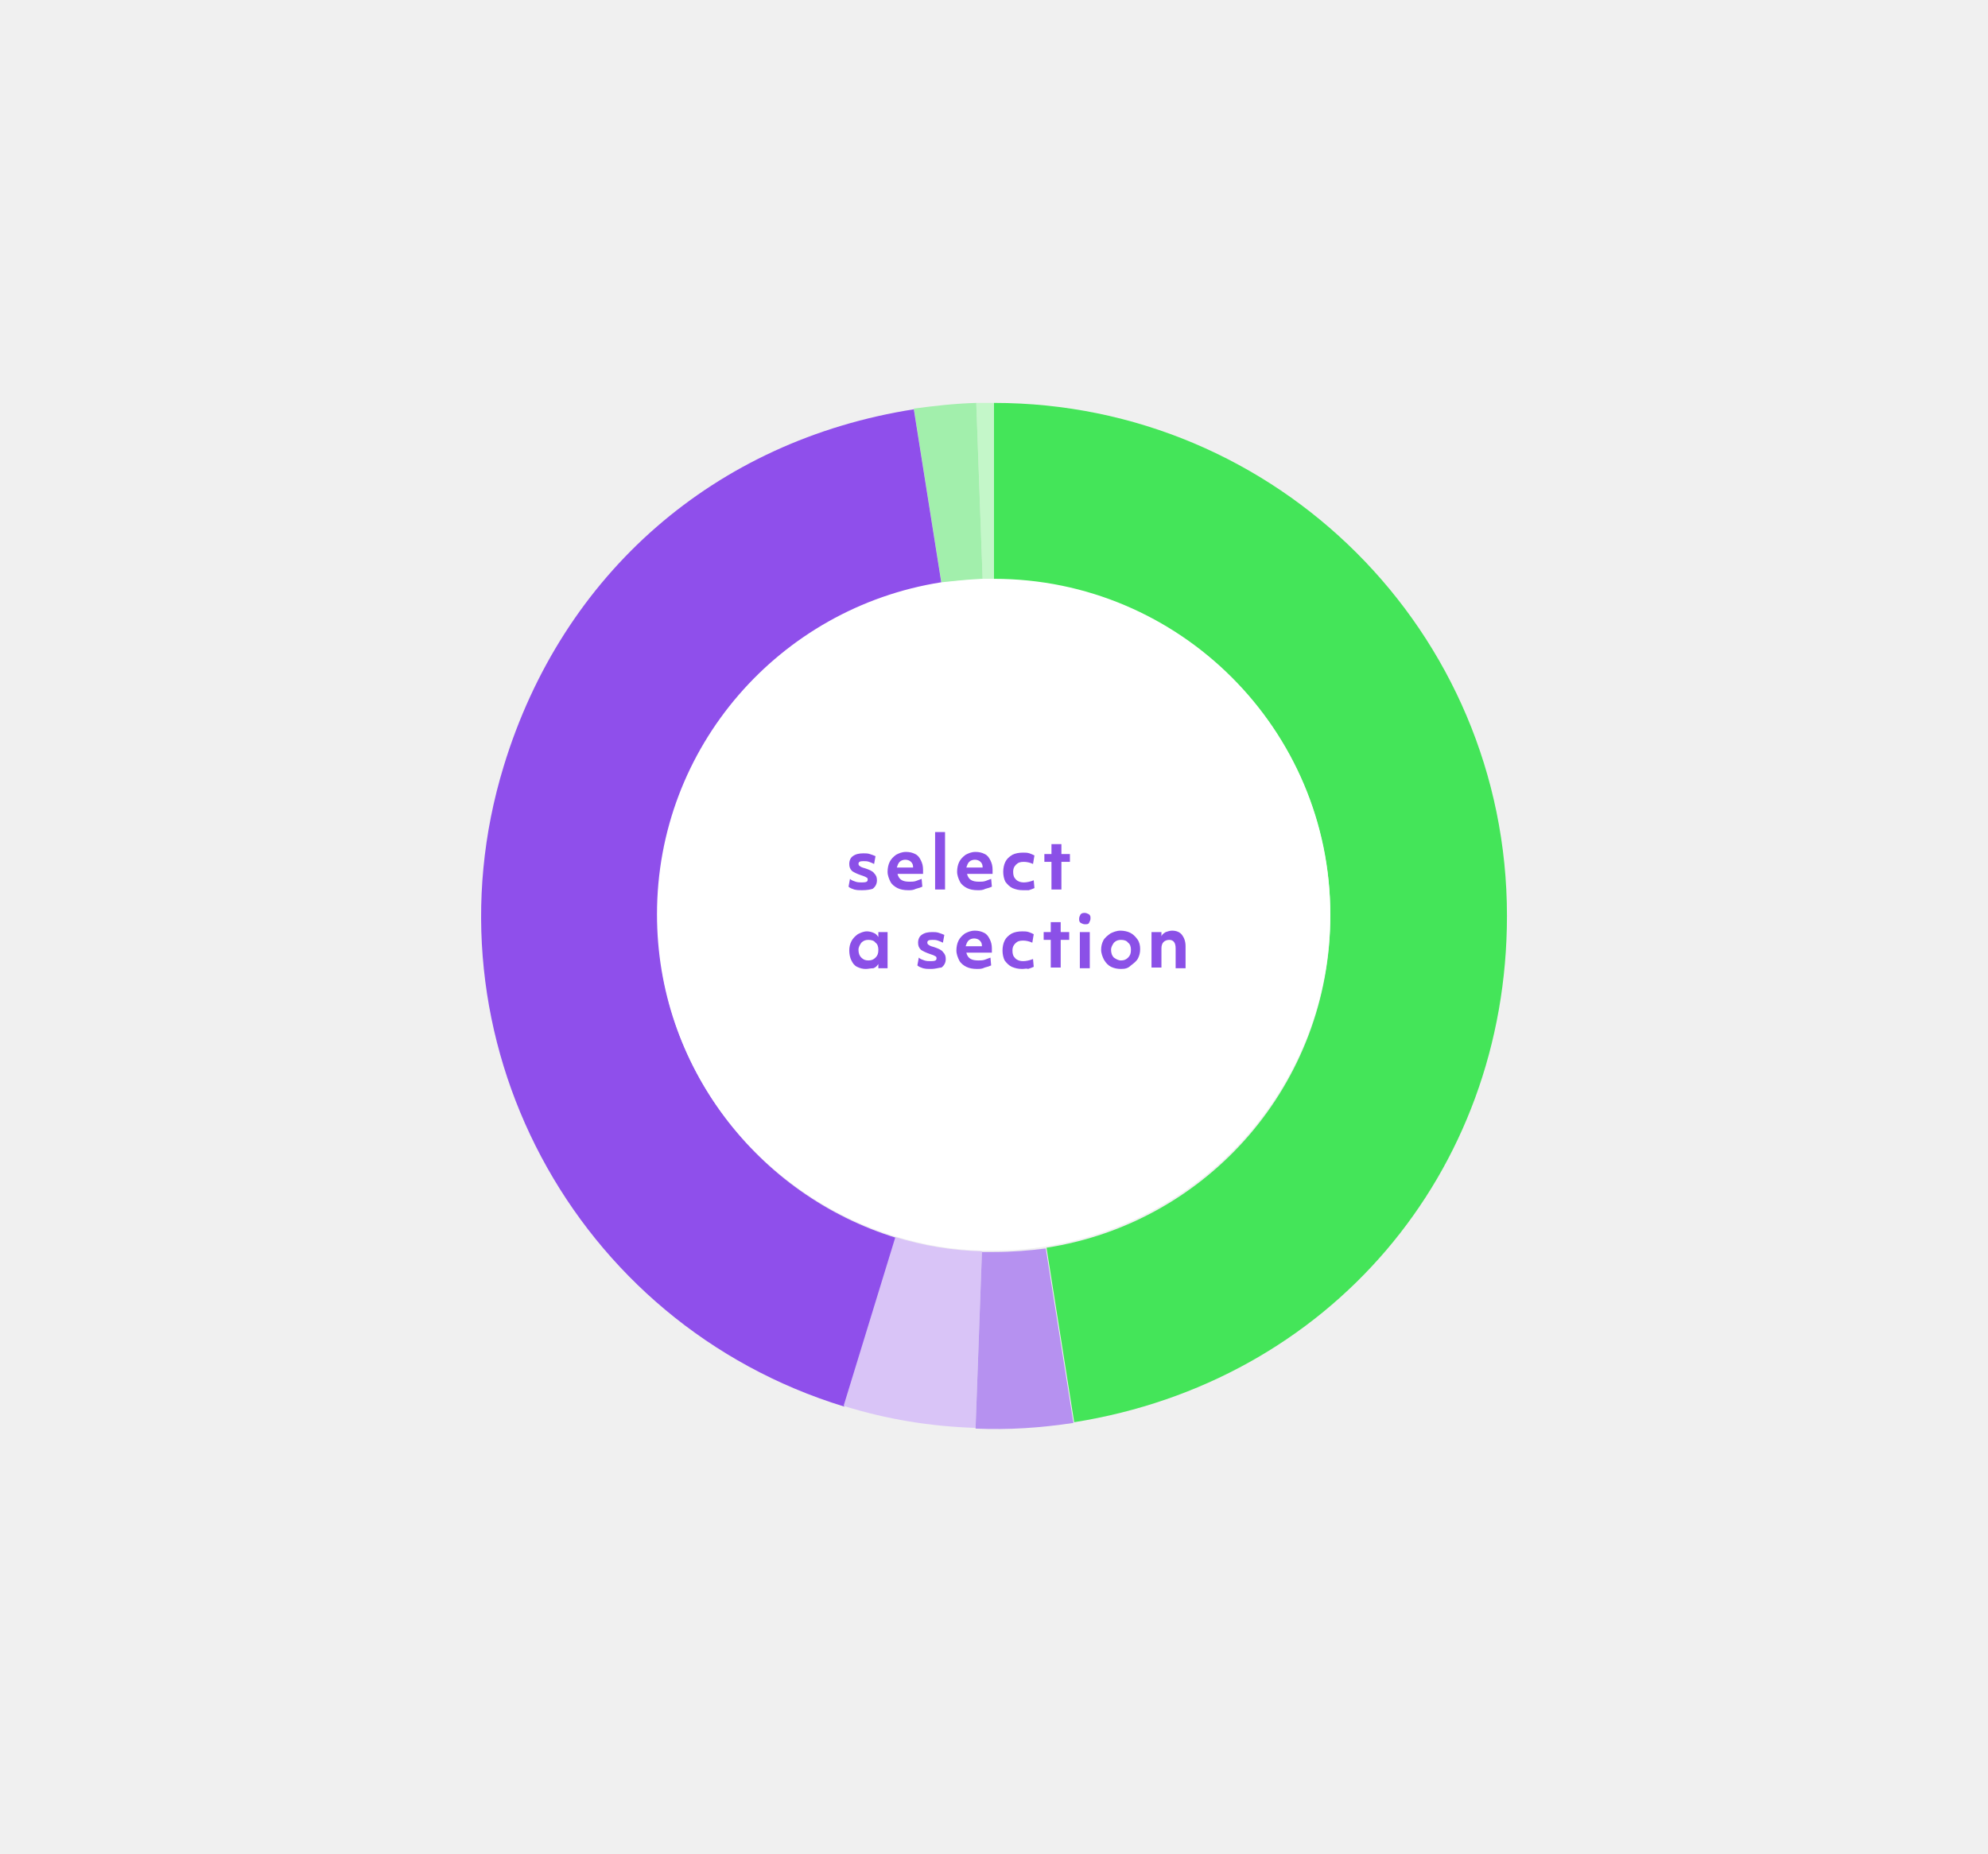
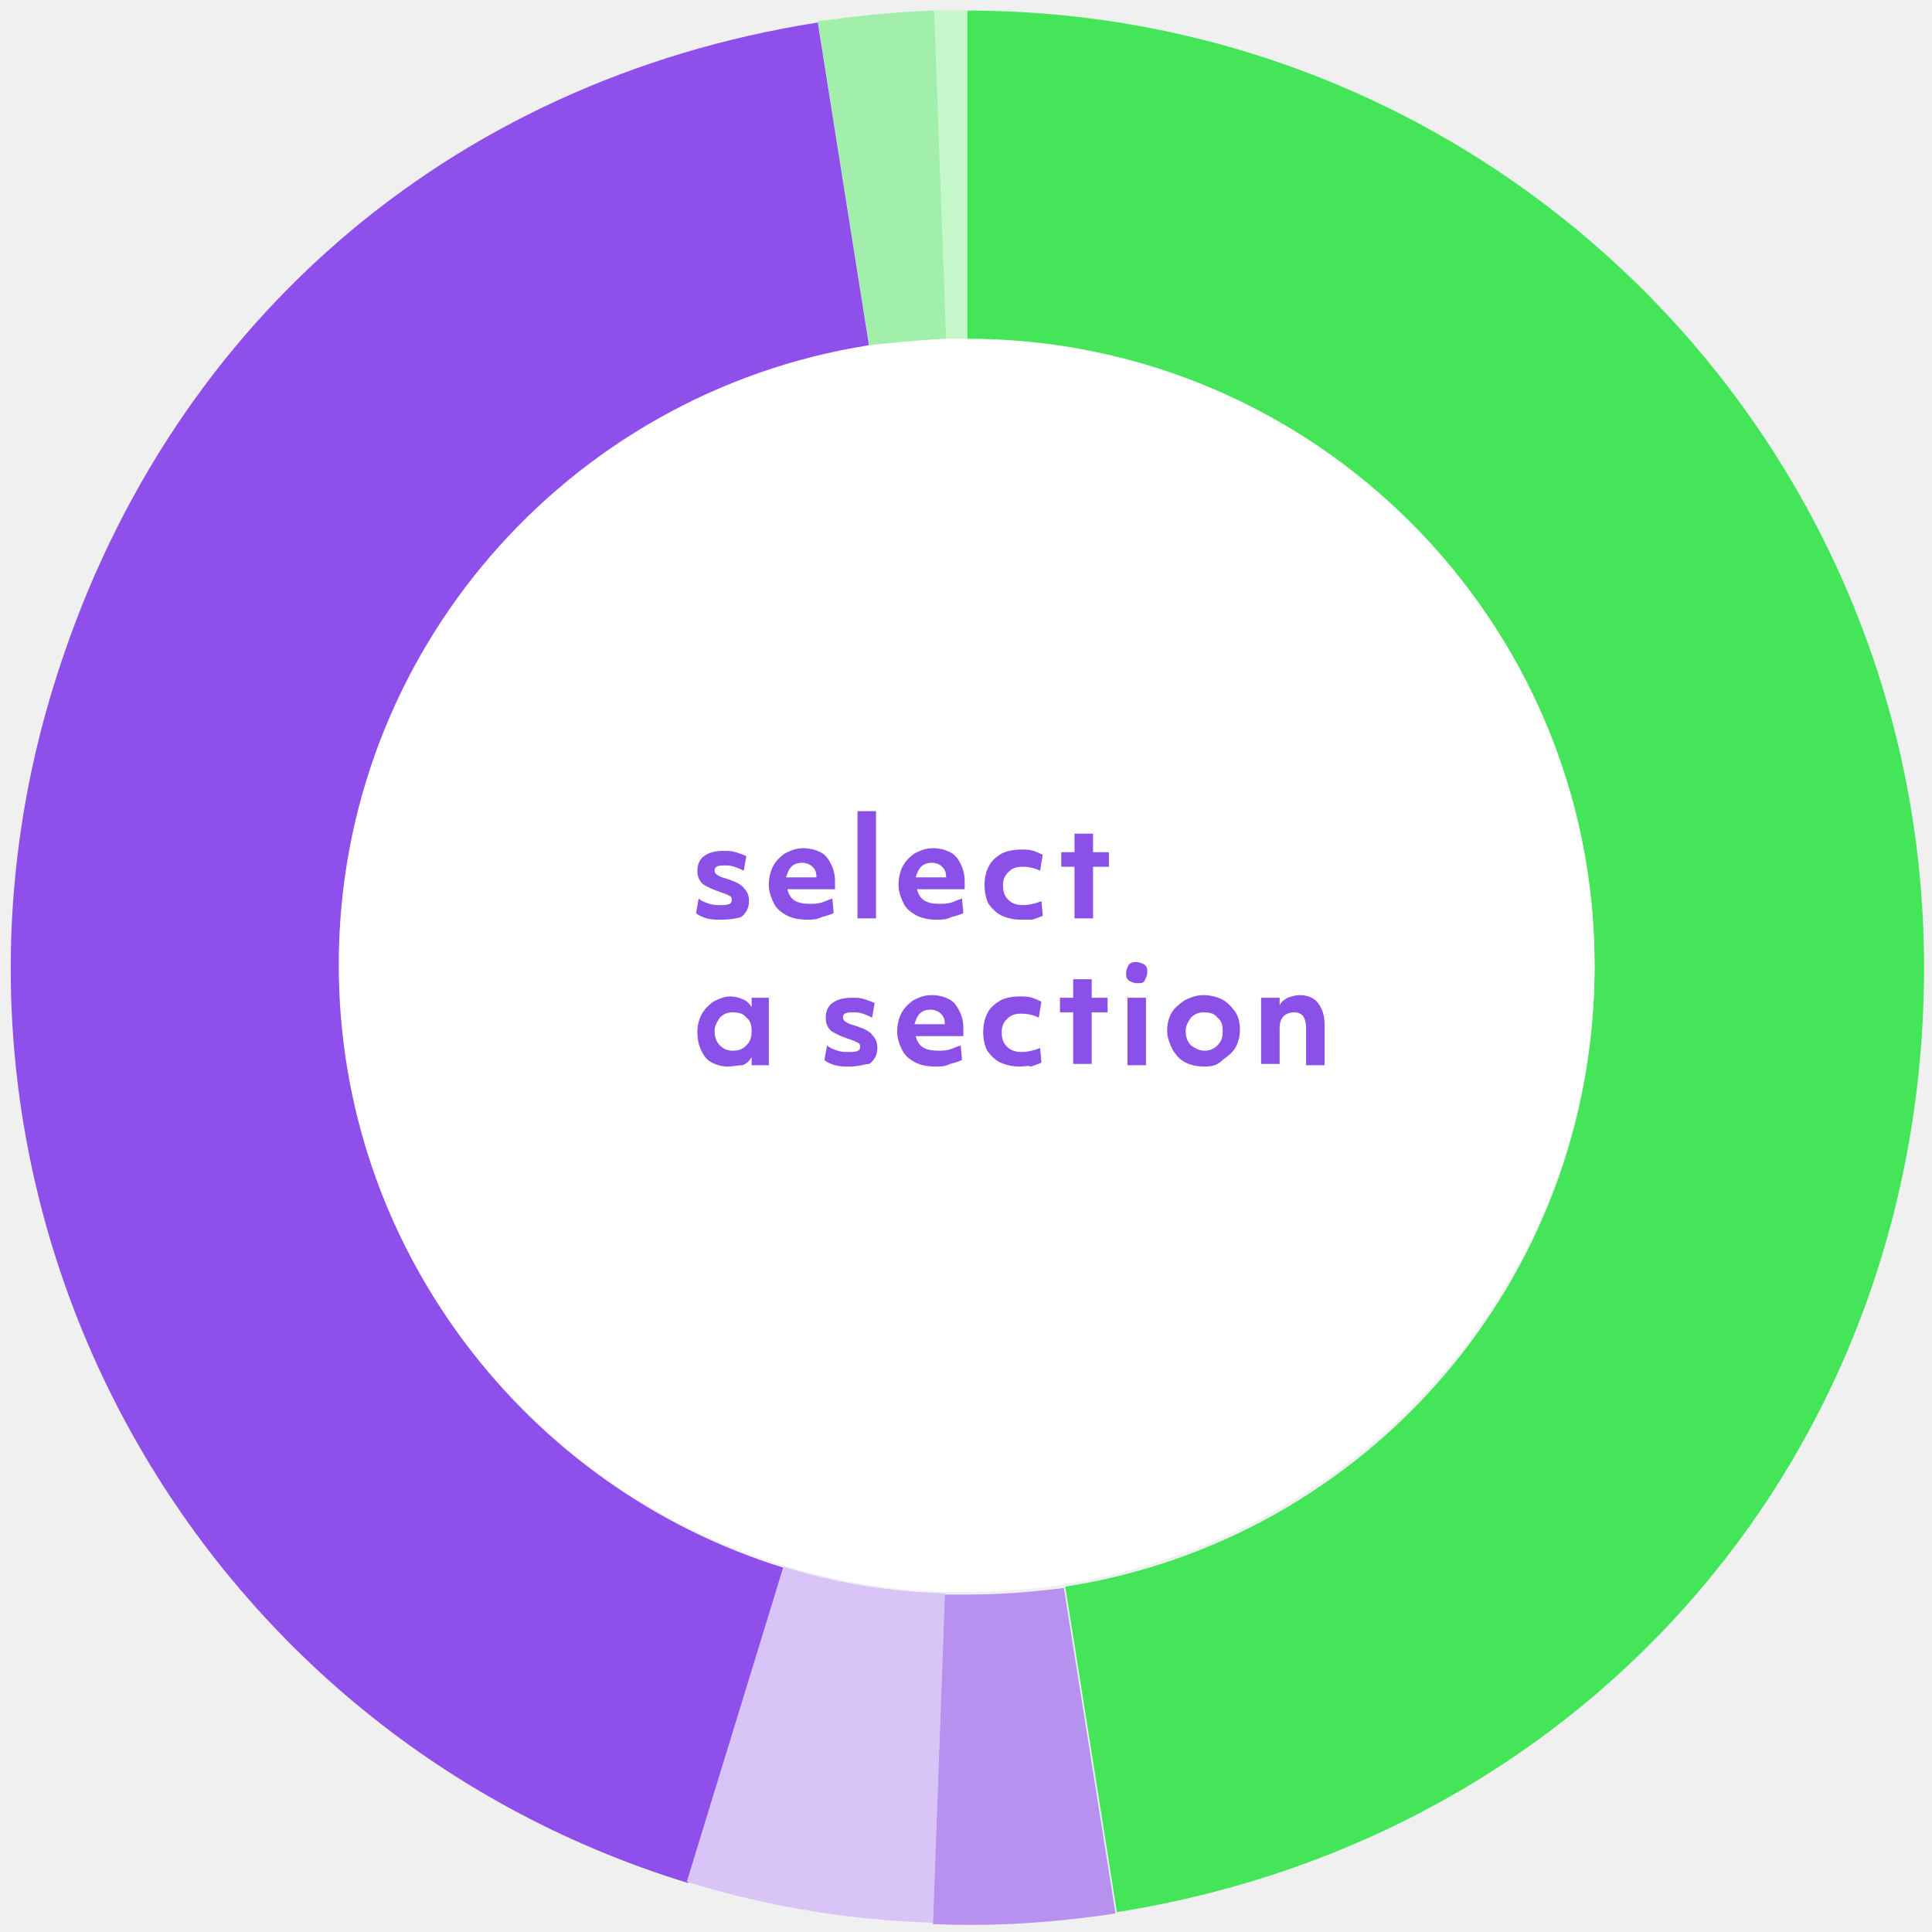
- <svg xmlns="http://www.w3.org/2000/svg" version="1.1" id="Calque_1 first" x="0px" y="0px" viewBox="0 0 280.2 261.3" style="enable-background:new 0 0 280.2 261.3;" xml:space="preserve">
-   <style type="text/css">
- 	.st0{fill:#C4F7C9;}
- 	.st1{fill:#A2EFAC;}
- 	.st2{fill:#8F4FEB;}
- 	.st3{fill:#D9C4F7;}
- 	.st4{fill:#B691F0;}
- 	.st5{fill:#44E559;}
- 	.st6{fill:#FFFFFF;}
- 	.st7{fill:#8B50E7;}
- </style>
-   <g>
-     <path class="st0" d="M140.1,81.6V56.8c-0.8,0-1.8,0-2.5,0l0.9,24.9C139,81.6,139.6,81.6,140.1,81.6z" />
-     <path class="st1" d="M138.5,81.7l-0.9-24.9c-3.2,0.1-5.7,0.4-8.8,0.8l3.9,24.6C134.6,81.9,136.5,81.7,138.5,81.7z" />
-     <path class="st2" d="M92.7,129.1c0-23.7,17.3-43.3,40-46.8l-3.9-24.6c-28,4.4-49.5,23.1-57.8,50.3c-11.7,38.2,9.8,78.6,48,90.3   l7.3-23.8C106.8,168.5,92.7,150.4,92.7,129.1z" />
-     <path class="st3" d="M126.2,174.4l-7.3,23.8c6.1,1.9,12.3,2.9,18.6,3.1l0.9-24.9C134.2,176.3,130.1,175.6,126.2,174.4z" />
-     <path class="st4" d="M140.1,176.5c-0.6,0-1.1,0-1.7,0l-0.9,24.9c4.7,0.2,9.1-0.1,13.8-0.8l-3.9-24.6   C145.1,176.3,142.6,176.5,140.1,176.5z" />
-     <path class="st5" d="M140.1,56.8v24.9c26.2,0,47.4,21.2,47.4,47.4c0,23.7-17.3,43.3-40,46.8l3.9,24.6c35.9-5.7,61-35.1,61-71.4   C212.4,89.1,180,56.8,140.1,56.8z" />
-     <path class="st6" d="M140.1,81.6c-0.6,0-1.1,0-1.7,0c-2,0.1-3.9,0.3-5.8,0.5c-22.7,3.6-40,23.2-40,46.8c0,21.4,14.1,39.4,33.6,45.4   c3.9,1.2,8,1.9,12.2,2c0.5,0,1.1,0,1.7,0c2.5,0,5-0.2,7.4-0.6c22.7-3.6,40-23.2,40-46.8C187.5,102.9,166.3,81.6,140.1,81.6z" />
-   </g>
-   <g>
-     <g>
-       <path class="st7" d="M121.5,125.5c-0.4,0-0.7,0-1.1-0.1c-0.3-0.1-0.6-0.2-0.8-0.4l0.2-1.1c0.2,0.2,0.5,0.3,0.8,0.4    c0.3,0.1,0.6,0.1,0.9,0.1c0.6,0,0.8-0.1,0.8-0.4c0-0.2-0.1-0.3-0.2-0.3c-0.1-0.1-0.4-0.2-0.7-0.3c-0.6-0.2-1-0.4-1.3-0.6    c-0.3-0.3-0.4-0.6-0.4-1c0-0.5,0.2-0.9,0.5-1.1c0.4-0.3,0.9-0.4,1.5-0.4c0.3,0,0.6,0,0.9,0.1c0.3,0.1,0.6,0.2,0.8,0.3l-0.2,1.1    c-0.2-0.1-0.4-0.2-0.7-0.3c-0.3-0.1-0.5-0.1-0.8-0.1c-0.5,0-0.7,0.1-0.7,0.4c0,0.1,0.1,0.3,0.2,0.3c0.1,0.1,0.3,0.2,0.7,0.3    c0.6,0.2,1.1,0.4,1.3,0.7c0.3,0.3,0.4,0.6,0.4,1c0,0.5-0.2,0.9-0.6,1.2C122.7,125.4,122.2,125.5,121.5,125.5z" />
-       <path class="st7" d="M128,125.5c-0.6,0-1.1-0.1-1.5-0.3c-0.4-0.2-0.8-0.5-1-0.9c-0.2-0.4-0.4-0.9-0.4-1.4c0-0.5,0.1-1,0.3-1.4    c0.2-0.4,0.5-0.7,0.9-1c0.4-0.2,0.8-0.4,1.4-0.4c0.5,0,0.9,0.1,1.3,0.3c0.4,0.2,0.6,0.5,0.8,0.9c0.2,0.4,0.3,0.8,0.3,1.3    c0,0.2,0,0.4,0,0.6h-3.6c0.2,0.8,0.7,1.1,1.7,1.1c0.3,0,0.6,0,0.9-0.1c0.3-0.1,0.5-0.2,0.8-0.3l0.1,1.1c-0.2,0.1-0.5,0.2-0.9,0.3    C128.7,125.5,128.4,125.5,128,125.5z M128.7,122.3c0-0.4-0.1-0.6-0.3-0.8c-0.2-0.2-0.5-0.3-0.8-0.3c-0.3,0-0.6,0.1-0.8,0.3    c-0.2,0.2-0.3,0.5-0.4,0.8H128.7z" />
-       <path class="st7" d="M131.8,117.3h1.4v8.1h-1.4V117.3z" />
-       <path class="st7" d="M137.8,125.5c-0.6,0-1.1-0.1-1.5-0.3c-0.4-0.2-0.8-0.5-1-0.9c-0.2-0.4-0.4-0.9-0.4-1.4c0-0.5,0.1-1,0.3-1.4    c0.2-0.4,0.5-0.7,0.9-1c0.4-0.2,0.8-0.4,1.4-0.4c0.5,0,0.9,0.1,1.3,0.3c0.4,0.2,0.6,0.5,0.8,0.9c0.2,0.4,0.3,0.8,0.3,1.3    c0,0.2,0,0.4,0,0.6h-3.6c0.2,0.8,0.7,1.1,1.7,1.1c0.3,0,0.6,0,0.9-0.1c0.3-0.1,0.5-0.2,0.8-0.3l0.1,1.1c-0.2,0.1-0.5,0.2-0.9,0.3    C138.5,125.5,138.2,125.5,137.8,125.5z M138.5,122.3c0-0.4-0.1-0.6-0.3-0.8c-0.2-0.2-0.5-0.3-0.8-0.3c-0.3,0-0.6,0.1-0.8,0.3    c-0.2,0.2-0.3,0.5-0.4,0.8H138.5z" />
-       <path class="st7" d="M144.2,125.5c-0.6,0-1-0.1-1.5-0.3c-0.4-0.2-0.7-0.5-1-0.9c-0.2-0.4-0.3-0.9-0.3-1.4c0-0.5,0.1-1,0.3-1.4    c0.2-0.4,0.5-0.7,1-1c0.4-0.2,0.9-0.3,1.5-0.3c0.3,0,0.6,0,0.9,0.1c0.3,0.1,0.5,0.2,0.7,0.3l-0.2,1.2c-0.4-0.2-0.9-0.3-1.3-0.3    c-0.5,0-0.8,0.1-1.1,0.4c-0.3,0.3-0.4,0.6-0.4,1c0,0.5,0.1,0.8,0.4,1.1s0.7,0.4,1.1,0.4c0.4,0,0.9-0.1,1.4-0.3l0.1,1.1    c-0.2,0.1-0.5,0.2-0.8,0.3C144.8,125.5,144.5,125.5,144.2,125.5z" />
-       <path class="st7" d="M148.2,121.5h-1v-1.1h1V119h1.4v1.4h1.2v1.1h-1.2v3.9h-1.4V121.5z" />
-       <path class="st7" d="M122,136.6c-0.4,0-0.8-0.1-1.2-0.3c-0.4-0.2-0.6-0.5-0.8-0.9c-0.2-0.4-0.3-0.9-0.3-1.4c0-0.5,0.1-0.9,0.3-1.3    c0.2-0.4,0.5-0.7,0.9-1c0.4-0.2,0.8-0.4,1.3-0.4c0.3,0,0.7,0.1,0.9,0.2c0.3,0.1,0.5,0.3,0.7,0.6l0-0.7h1.3v5.1h-1.3l0-0.6    c-0.2,0.3-0.4,0.5-0.7,0.6C122.7,136.5,122.4,136.6,122,136.6z M122.4,135.4c0.4,0,0.7-0.1,1-0.4c0.3-0.3,0.4-0.6,0.4-1.1    c0-0.4-0.1-0.8-0.4-1c-0.2-0.3-0.6-0.4-1-0.4c-0.4,0-0.7,0.1-1,0.4c-0.2,0.3-0.4,0.6-0.4,1c0,0.4,0.1,0.8,0.4,1.1    S122,135.4,122.4,135.4z" />
-       <path class="st7" d="M131.2,136.6c-0.4,0-0.7,0-1.1-0.1c-0.3-0.1-0.6-0.2-0.8-0.4l0.2-1.1c0.2,0.2,0.5,0.3,0.8,0.4    c0.3,0.1,0.6,0.1,0.9,0.1c0.6,0,0.8-0.1,0.8-0.4c0-0.2-0.1-0.3-0.2-0.3c-0.1-0.1-0.4-0.2-0.7-0.3c-0.6-0.2-1-0.4-1.3-0.6    c-0.3-0.3-0.4-0.6-0.4-1c0-0.5,0.2-0.9,0.5-1.1c0.4-0.3,0.9-0.4,1.5-0.4c0.3,0,0.6,0,0.9,0.1c0.3,0.1,0.6,0.2,0.8,0.3l-0.2,1.1    c-0.2-0.1-0.4-0.2-0.7-0.3c-0.3-0.1-0.5-0.1-0.8-0.1c-0.5,0-0.7,0.1-0.7,0.4c0,0.1,0.1,0.3,0.2,0.3c0.1,0.1,0.3,0.2,0.7,0.3    c0.6,0.2,1.1,0.4,1.3,0.7c0.3,0.3,0.4,0.6,0.4,1c0,0.5-0.2,0.9-0.6,1.2C132.4,136.4,131.9,136.6,131.2,136.6z" />
-       <path class="st7" d="M137.7,136.6c-0.6,0-1.1-0.1-1.5-0.3c-0.4-0.2-0.8-0.5-1-0.9c-0.2-0.4-0.4-0.9-0.4-1.4c0-0.5,0.1-1,0.3-1.4    c0.2-0.4,0.5-0.7,0.9-1c0.4-0.2,0.8-0.4,1.4-0.4c0.5,0,0.9,0.1,1.3,0.3c0.4,0.2,0.6,0.5,0.8,0.9c0.2,0.4,0.3,0.8,0.3,1.3    c0,0.2,0,0.4,0,0.6h-3.6c0.2,0.8,0.7,1.1,1.7,1.1c0.3,0,0.6,0,0.9-0.1c0.3-0.1,0.5-0.2,0.8-0.3l0.1,1.1c-0.2,0.1-0.5,0.2-0.9,0.3    C138.4,136.6,138.1,136.6,137.7,136.6z M138.4,133.4c0-0.4-0.1-0.6-0.3-0.8c-0.2-0.2-0.5-0.3-0.8-0.3c-0.3,0-0.6,0.1-0.8,0.3    c-0.2,0.2-0.3,0.5-0.4,0.8H138.4z" />
-       <path class="st7" d="M144.1,136.6c-0.6,0-1-0.1-1.5-0.3c-0.4-0.2-0.7-0.5-1-0.9c-0.2-0.4-0.3-0.9-0.3-1.4c0-0.5,0.1-1,0.3-1.4    c0.2-0.4,0.5-0.7,1-1c0.4-0.2,0.9-0.3,1.5-0.3c0.3,0,0.6,0,0.9,0.1c0.3,0.1,0.5,0.2,0.7,0.3l-0.2,1.2c-0.4-0.2-0.9-0.3-1.3-0.3    c-0.5,0-0.8,0.1-1.1,0.4c-0.3,0.3-0.4,0.6-0.4,1c0,0.5,0.1,0.8,0.4,1.1s0.7,0.4,1.1,0.4c0.4,0,0.9-0.1,1.4-0.3l0.1,1.1    c-0.2,0.1-0.5,0.2-0.8,0.3C144.7,136.5,144.4,136.6,144.1,136.6z" />
-       <path class="st7" d="M148.1,132.5h-1v-1.1h1V130h1.4v1.4h1.2v1.1h-1.2v3.9h-1.4V132.5z" />
-       <path class="st7" d="M152.9,130.3c-0.2,0-0.4-0.1-0.6-0.2c-0.2-0.2-0.2-0.3-0.2-0.6c0-0.2,0.1-0.4,0.2-0.6    c0.2-0.2,0.4-0.2,0.6-0.2s0.4,0.1,0.6,0.2c0.2,0.2,0.2,0.3,0.2,0.6c0,0.2-0.1,0.4-0.2,0.6C153.4,130.3,153.2,130.3,152.9,130.3z     M152.2,131.4h1.4v5.1h-1.4V131.4z" />
-       <path class="st7" d="M158,136.6c-0.5,0-1-0.1-1.4-0.3c-0.4-0.2-0.7-0.5-1-1c-0.2-0.4-0.4-0.9-0.4-1.4c0-0.5,0.1-0.9,0.3-1.3    c0.2-0.4,0.6-0.7,1-1c0.4-0.2,0.9-0.4,1.4-0.4c0.5,0,1,0.1,1.4,0.3s0.7,0.5,1,0.9s0.4,0.9,0.4,1.4c0,0.5-0.1,0.9-0.3,1.3    c-0.2,0.4-0.6,0.7-1,1C159,136.5,158.6,136.6,158,136.6z M158,135.4c0.4,0,0.7-0.1,1-0.4s0.4-0.6,0.4-1.1c0-0.4-0.1-0.8-0.4-1    c-0.2-0.3-0.6-0.4-1-0.4c-0.4,0-0.7,0.1-1,0.4c-0.2,0.3-0.4,0.6-0.4,1c0,0.4,0.1,0.8,0.4,1.1C157.3,135.2,157.6,135.4,158,135.4z" />
-       <path class="st7" d="M162.4,131.4h1.3l0,0.6c0.1-0.3,0.3-0.4,0.6-0.6c0.3-0.1,0.6-0.2,0.9-0.2c0.6,0,1.1,0.2,1.4,0.6    c0.3,0.4,0.5,0.9,0.5,1.6v3.1h-1.4v-2.8c0-0.8-0.3-1.2-0.9-1.2c-0.3,0-0.6,0.1-0.8,0.3c-0.2,0.2-0.3,0.5-0.3,0.9v2.7h-1.4V131.4z" />
+ <svg xmlns="http://www.w3.org/2000/svg" id="menu" width="146px" height="146px" viewBox="0 0 146 146" version="1.1">
+   <g id="Welcome" stroke="none" stroke-width="1" fill="none" fill-rule="evenodd">
+     <g id="INFOGRAPHIE_2" fill-rule="nonzero">
+       <g id="Group">
+         <path d="M73.1,25.6 L73.1,0.8 C72.3,0.8 71.3,0.8 70.6,0.8 L71.5,25.7 C72,25.6 72.6,25.6 73.1,25.6 Z" id="utility" fill="#C4F7C9" />
+         <path d="M71.5,25.7 L70.6,0.8 C67.4,0.9 64.9,1.2 61.8,1.6 L65.7,26.2 C67.6,25.9 69.5,25.7 71.5,25.7 Z" id="game" fill="#A2EFAC" />
+         <path d="M25.7,73.1 C25.7,49.4 43,29.8 65.7,26.3 L61.8,1.7 C33.8,6.1 12.3,24.8 4,52 C-7.7,90.2 13.8,130.6 52,142.3 L59.3,118.5 C39.8,112.5 25.7,94.4 25.7,73.1 Z" id="art" fill="#8F4FEB" />
+         <path d="M59.2,118.4 L51.9,142.2 C58,144.1 64.2,145.1 70.5,145.3 L71.4,120.4 C67.2,120.3 63.1,119.6 59.2,118.4 Z" id="sport" fill="#D9C4F7" />
+         <path d="M73.1,120.5 C72.5,120.5 72,120.5 71.4,120.5 L70.5,145.4 C75.2,145.6 79.6,145.3 84.3,144.6 L80.4,120 C78.1,120.3 75.6,120.5 73.1,120.5 Z" id="metaverse" fill="#B691F0" />
+         <path d="M73.1,0.8 L73.1,25.7 C99.3,25.7 120.5,46.9 120.5,73.1 C120.5,96.8 103.2,116.4 80.5,119.9 L84.4,144.5 C120.3,138.8 145.4,109.4 145.4,73.1 C145.4,33.1 113,0.8 73.1,0.8 Z" id="collectible" fill="#44E559" />
+         <path d="M73.1,25.6 C72.5,25.6 72,25.6 71.4,25.6 C69.4,25.7 67.5,25.9 65.6,26.1 C42.9,29.7 25.6,49.3 25.6,72.9 C25.6,94.3 39.7,112.3 59.2,118.3 C63.1,119.5 67.2,120.2 71.4,120.3 C71.9,120.3 72.5,120.3 73.1,120.3 C75.6,120.3 78.1,120.1 80.5,119.7 C103.2,116.1 120.5,96.5 120.5,72.9 C120.5,46.9 99.3,25.6 73.1,25.6 Z" id="Path" fill="#FFFFFF" />
+       </g>
+       <g id="Group" transform="translate(52, 61)" fill="#8B50E7">
+         <path d="M2.5,8.5 C2.1,8.5 1.8,8.5 1.4,8.4 C1.1,8.3 0.8,8.2 0.6,8 L0.8,6.9 C1,7.1 1.3,7.2 1.6,7.3 C1.9,7.4 2.2,7.4 2.5,7.4 C3.1,7.4 3.3,7.3 3.3,7 C3.3,6.8 3.2,6.7 3.1,6.7 C3,6.6 2.7,6.5 2.4,6.4 C1.8,6.2 1.4,6 1.1,5.8 C0.8,5.5 0.7,5.2 0.7,4.8 C0.7,4.3 0.9,3.9 1.2,3.7 C1.6,3.4 2.1,3.3 2.7,3.3 C3,3.3 3.3,3.3 3.6,3.4 C3.9,3.5 4.2,3.6 4.4,3.7 L4.2,4.8 C4,4.7 3.8,4.6 3.5,4.5 C3.2,4.4 3,4.4 2.7,4.4 C2.2,4.4 2,4.5 2,4.8 C2,4.9 2.1,5.1 2.2,5.1 C2.3,5.2 2.5,5.3 2.9,5.4 C3.5,5.6 4,5.8 4.2,6.1 C4.5,6.4 4.6,6.7 4.6,7.1 C4.6,7.6 4.4,8 4,8.3 C3.7,8.4 3.2,8.5 2.5,8.5 Z" id="Path" />
+         <path d="M9,8.5 C8.4,8.5 7.9,8.4 7.5,8.2 C7.1,8 6.7,7.7 6.5,7.3 C6.3,6.9 6.1,6.4 6.1,5.9 C6.1,5.4 6.2,4.9 6.4,4.5 C6.6,4.1 6.9,3.8 7.3,3.5 C7.7,3.3 8.1,3.1 8.7,3.1 C9.2,3.1 9.6,3.2 10,3.4 C10.4,3.6 10.6,3.9 10.8,4.3 C11,4.7 11.1,5.1 11.1,5.6 C11.1,5.8 11.1,6 11.1,6.2 L7.5,6.2 C7.7,7 8.2,7.3 9.2,7.3 C9.5,7.3 9.8,7.3 10.1,7.2 C10.4,7.1 10.6,7 10.9,6.9 L11,8 C10.8,8.1 10.5,8.2 10.1,8.3 C9.7,8.5 9.4,8.5 9,8.5 Z M9.7,5.3 C9.7,4.9 9.6,4.7 9.4,4.5 C9.2,4.3 8.9,4.2 8.6,4.2 C8.3,4.2 8,4.3 7.8,4.5 C7.6,4.7 7.5,5 7.4,5.3 L9.7,5.3 Z" id="Shape" />
+         <polygon id="Path" points="12.8 0.3 14.2 0.3 14.2 8.4 12.8 8.4" />
+         <path d="M18.8,8.5 C18.2,8.5 17.7,8.4 17.3,8.2 C16.9,8 16.5,7.7 16.3,7.3 C16.1,6.9 15.9,6.4 15.9,5.9 C15.9,5.4 16,4.9 16.2,4.5 C16.4,4.1 16.7,3.8 17.1,3.5 C17.5,3.3 17.9,3.1 18.5,3.1 C19,3.1 19.4,3.2 19.8,3.4 C20.2,3.6 20.4,3.9 20.6,4.3 C20.8,4.7 20.9,5.1 20.9,5.6 C20.9,5.8 20.9,6 20.9,6.2 L17.3,6.2 C17.5,7 18,7.3 19,7.3 C19.3,7.3 19.6,7.3 19.9,7.2 C20.2,7.1 20.4,7 20.7,6.9 L20.8,8 C20.6,8.1 20.3,8.2 19.9,8.3 C19.5,8.5 19.2,8.5 18.8,8.5 Z M19.5,5.3 C19.5,4.9 19.4,4.7 19.2,4.5 C19,4.3 18.7,4.2 18.4,4.2 C18.1,4.2 17.8,4.3 17.6,4.5 C17.4,4.7 17.3,5 17.2,5.3 L19.5,5.3 Z" id="Shape" />
+         <path d="M25.2,8.5 C24.6,8.5 24.2,8.4 23.7,8.2 C23.3,8 23,7.7 22.7,7.3 C22.5,6.9 22.4,6.4 22.4,5.9 C22.4,5.4 22.5,4.9 22.7,4.5 C22.9,4.1 23.2,3.8 23.7,3.5 C24.1,3.3 24.6,3.2 25.2,3.2 C25.5,3.2 25.8,3.2 26.1,3.3 C26.4,3.4 26.6,3.5 26.8,3.6 L26.6,4.8 C26.2,4.6 25.7,4.5 25.3,4.5 C24.8,4.5 24.5,4.6 24.2,4.9 C23.9,5.2 23.8,5.5 23.8,5.9 C23.8,6.4 23.9,6.7 24.2,7 C24.5,7.3 24.9,7.4 25.3,7.4 C25.7,7.4 26.2,7.3 26.7,7.1 L26.8,8.2 C26.6,8.3 26.3,8.4 26,8.5 C25.8,8.5 25.5,8.5 25.2,8.5 Z" id="Path" />
+         <polygon id="Path" points="29.2 4.5 28.2 4.5 28.2 3.4 29.2 3.4 29.2 2 30.6 2 30.6 3.4 31.8 3.4 31.8 4.5 30.6 4.5 30.6 8.4 29.2 8.4" />
+         <path d="M3,19.6 C2.6,19.6 2.2,19.5 1.8,19.3 C1.4,19.1 1.2,18.8 1,18.4 C0.8,18 0.7,17.5 0.7,17 C0.7,16.5 0.8,16.1 1,15.7 C1.2,15.3 1.5,15 1.9,14.7 C2.3,14.5 2.7,14.3 3.2,14.3 C3.5,14.3 3.9,14.4 4.1,14.5 C4.4,14.6 4.6,14.8 4.8,15.1 L4.8,14.4 L6.1,14.4 L6.1,19.5 L4.8,19.5 L4.8,18.9 C4.6,19.2 4.4,19.4 4.1,19.5 C3.7,19.5 3.4,19.6 3,19.6 Z M3.4,18.4 C3.8,18.4 4.1,18.3 4.4,18 C4.7,17.7 4.8,17.4 4.8,16.9 C4.8,16.5 4.7,16.1 4.4,15.9 C4.2,15.6 3.8,15.5 3.4,15.5 C3,15.5 2.7,15.6 2.4,15.9 C2.2,16.2 2,16.5 2,16.9 C2,17.3 2.1,17.7 2.4,18 C2.7,18.3 3,18.4 3.4,18.4 Z" id="Shape" />
+         <path d="M12.2,19.6 C11.8,19.6 11.5,19.6 11.1,19.5 C10.8,19.4 10.5,19.3 10.3,19.1 L10.5,18 C10.7,18.2 11,18.3 11.3,18.4 C11.6,18.5 11.9,18.5 12.2,18.5 C12.8,18.5 13,18.4 13,18.1 C13,17.9 12.9,17.8 12.8,17.8 C12.7,17.7 12.4,17.6 12.1,17.5 C11.5,17.3 11.1,17.1 10.8,16.9 C10.5,16.6 10.4,16.3 10.4,15.9 C10.4,15.4 10.6,15 10.9,14.8 C11.3,14.5 11.8,14.4 12.4,14.4 C12.7,14.4 13,14.4 13.3,14.5 C13.6,14.6 13.9,14.7 14.1,14.8 L13.9,15.9 C13.7,15.8 13.5,15.7 13.2,15.6 C12.9,15.5 12.7,15.5 12.4,15.5 C11.9,15.5 11.7,15.6 11.7,15.9 C11.7,16 11.8,16.2 11.9,16.2 C12,16.3 12.2,16.4 12.6,16.5 C13.2,16.7 13.7,16.9 13.9,17.2 C14.2,17.5 14.3,17.8 14.3,18.2 C14.3,18.7 14.1,19.1 13.7,19.4 C13.4,19.4 12.9,19.6 12.2,19.6 Z" id="Path" />
+         <path d="M18.7,19.6 C18.1,19.6 17.6,19.5 17.2,19.3 C16.8,19.1 16.4,18.8 16.2,18.4 C16,18 15.8,17.5 15.8,17 C15.8,16.5 15.9,16 16.1,15.6 C16.3,15.2 16.6,14.9 17,14.6 C17.4,14.4 17.8,14.2 18.4,14.2 C18.9,14.2 19.3,14.3 19.7,14.5 C20.1,14.7 20.3,15 20.5,15.4 C20.7,15.8 20.8,16.2 20.8,16.7 C20.8,16.9 20.8,17.1 20.8,17.3 L17.2,17.3 C17.4,18.1 17.9,18.4 18.9,18.4 C19.2,18.4 19.5,18.4 19.8,18.3 C20.1,18.2 20.3,18.1 20.6,18 L20.7,19.1 C20.5,19.2 20.2,19.3 19.8,19.4 C19.4,19.6 19.1,19.6 18.7,19.6 Z M19.4,16.4 C19.4,16 19.3,15.8 19.1,15.6 C18.9,15.4 18.6,15.3 18.3,15.3 C18,15.3 17.7,15.4 17.5,15.6 C17.3,15.8 17.2,16.1 17.1,16.4 L19.4,16.4 Z" id="Shape" />
+         <path d="M25.1,19.6 C24.5,19.6 24.1,19.5 23.6,19.3 C23.2,19.1 22.9,18.8 22.6,18.4 C22.4,18 22.3,17.5 22.3,17 C22.3,16.5 22.4,16 22.6,15.6 C22.8,15.2 23.1,14.9 23.6,14.6 C24,14.4 24.5,14.3 25.1,14.3 C25.4,14.3 25.7,14.3 26,14.4 C26.3,14.5 26.5,14.6 26.7,14.7 L26.5,15.9 C26.1,15.7 25.6,15.6 25.2,15.6 C24.7,15.6 24.4,15.7 24.1,16 C23.8,16.3 23.7,16.6 23.7,17 C23.7,17.5 23.8,17.8 24.1,18.1 C24.4,18.4 24.8,18.5 25.2,18.5 C25.6,18.5 26.1,18.4 26.6,18.2 L26.7,19.3 C26.5,19.4 26.2,19.5 25.9,19.6 C25.7,19.5 25.4,19.6 25.1,19.6 Z" id="Path" />
+         <polygon id="Path" points="29.1 15.5 28.1 15.5 28.1 14.4 29.1 14.4 29.1 13 30.5 13 30.5 14.4 31.7 14.4 31.7 15.5 30.5 15.5 30.5 19.4 29.1 19.4" />
+         <path d="M33.9,13.3 C33.7,13.3 33.5,13.2 33.3,13.1 C33.1,12.9 33.1,12.8 33.1,12.5 C33.1,12.3 33.2,12.1 33.3,11.9 C33.5,11.7 33.7,11.7 33.9,11.7 C34.1,11.7 34.3,11.8 34.5,11.9 C34.7,12.1 34.7,12.2 34.7,12.5 C34.7,12.7 34.6,12.9 34.5,13.1 C34.4,13.3 34.2,13.3 33.9,13.3 Z M33.2,14.4 L34.6,14.4 L34.6,19.5 L33.2,19.5 L33.2,14.4 Z" id="Shape" />
+         <path d="M39,19.6 C38.5,19.6 38,19.5 37.6,19.3 C37.2,19.1 36.9,18.8 36.6,18.3 C36.4,17.9 36.2,17.4 36.2,16.9 C36.2,16.4 36.3,16 36.5,15.6 C36.7,15.2 37.1,14.9 37.5,14.6 C37.9,14.4 38.4,14.2 38.9,14.2 C39.4,14.2 39.9,14.3 40.3,14.5 C40.7,14.7 41,15 41.3,15.4 C41.6,15.8 41.7,16.3 41.7,16.8 C41.7,17.3 41.6,17.7 41.4,18.1 C41.2,18.5 40.8,18.8 40.4,19.1 C40,19.5 39.6,19.6 39,19.6 Z M39,18.4 C39.4,18.4 39.7,18.3 40,18 C40.3,17.7 40.4,17.4 40.4,16.9 C40.4,16.5 40.3,16.1 40,15.9 C39.8,15.6 39.4,15.5 39,15.5 C38.6,15.5 38.3,15.6 38,15.9 C37.8,16.2 37.6,16.5 37.6,16.9 C37.6,17.3 37.7,17.7 38,18 C38.3,18.2 38.6,18.4 39,18.4 Z" id="Shape" />
+         <path d="M43.4,14.4 L44.7,14.4 L44.7,15 C44.8,14.7 45,14.6 45.3,14.4 C45.6,14.3 45.9,14.2 46.2,14.2 C46.8,14.2 47.3,14.4 47.6,14.8 C47.9,15.2 48.1,15.7 48.1,16.4 L48.1,19.5 L46.7,19.5 L46.7,16.7 C46.7,15.9 46.4,15.5 45.8,15.5 C45.5,15.5 45.2,15.6 45,15.8 C44.8,16 44.7,16.3 44.7,16.7 L44.7,19.4 L43.3,19.4 L43.3,14.4 L43.4,14.4 Z" id="Path" />
+       </g>
    </g>
  </g>
</svg>
